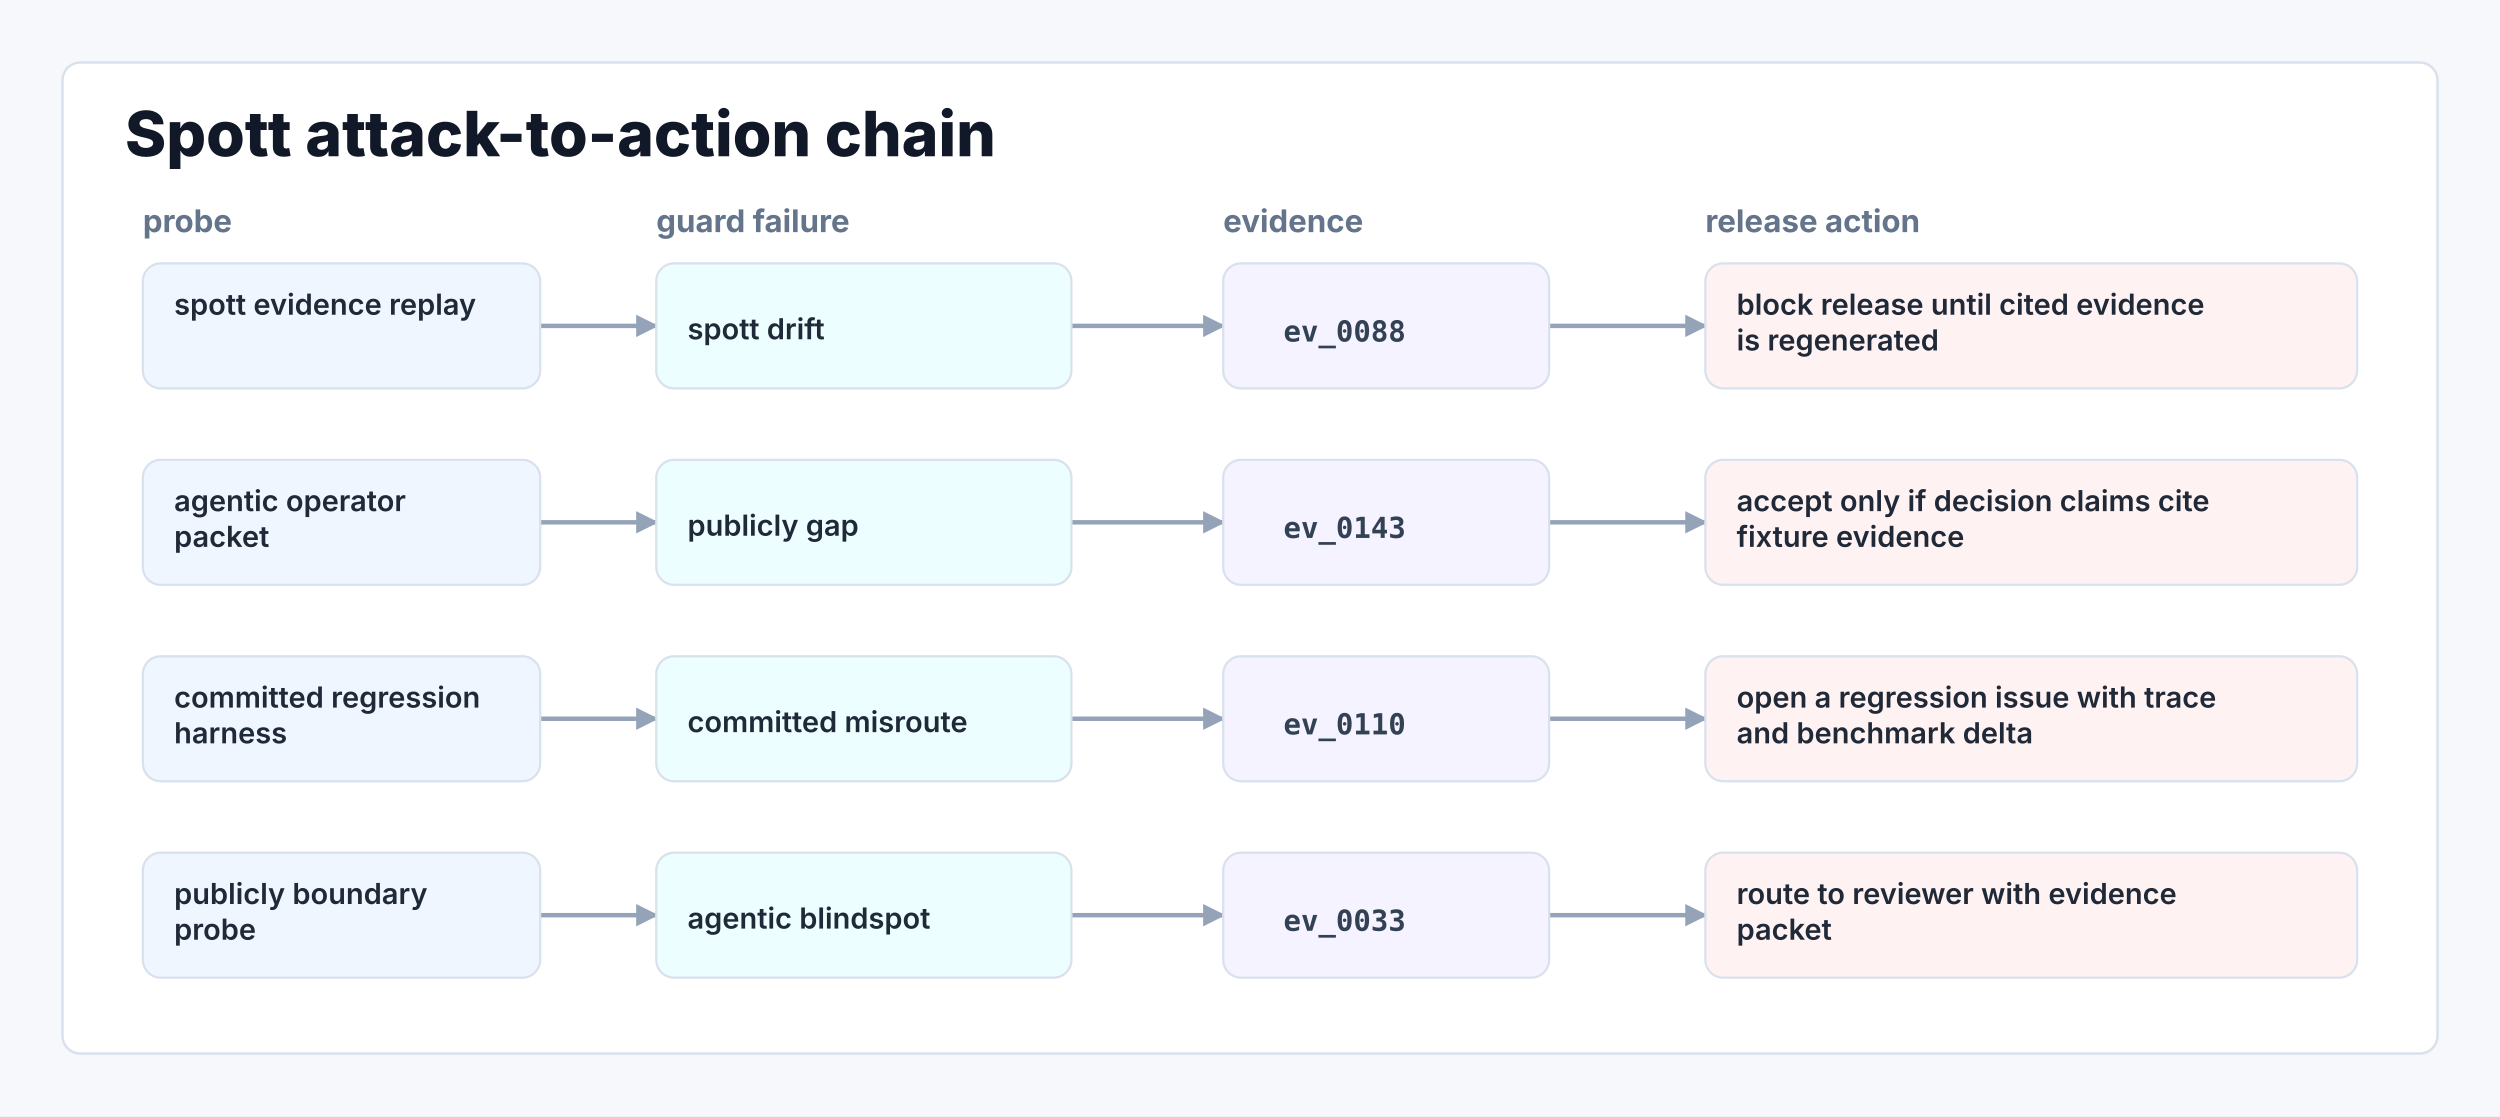
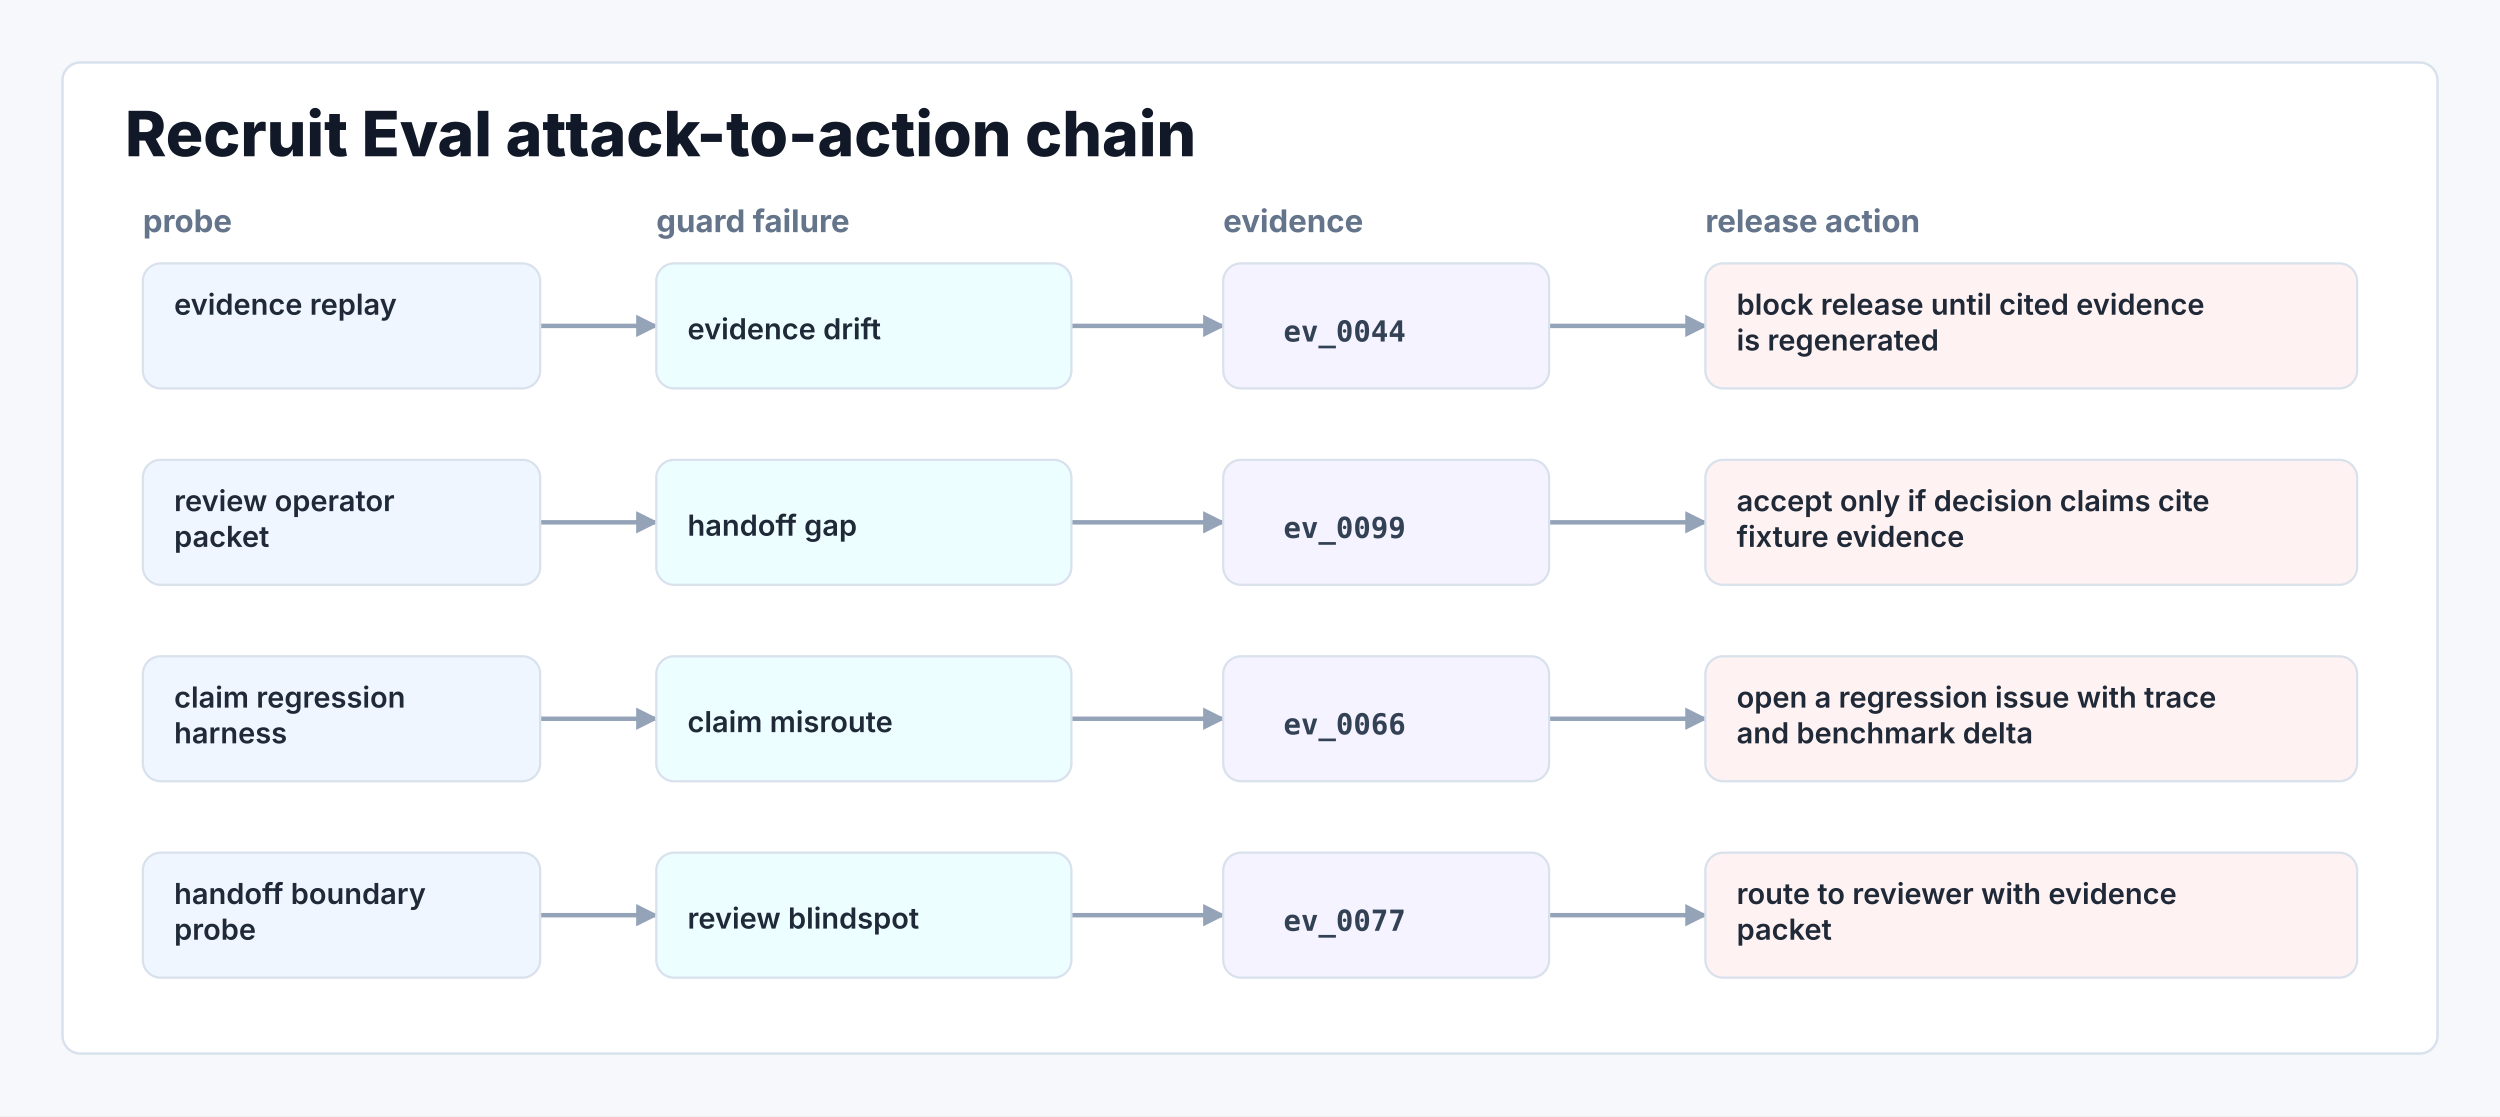
- <svg xmlns="http://www.w3.org/2000/svg" width="1120" height="500" viewBox="0 0 1120 500" role="img" aria-label="Spott evidence map">
+ <svg xmlns="http://www.w3.org/2000/svg" width="1120" height="500" viewBox="0 0 1120 500" role="img" aria-label="Recruit Eval evidence map">
  <defs>
    <style>
      .bg { fill:#f7f8fb; }
      .panel { fill:#ffffff; stroke:#d8e1ec; stroke-width:1.1; }
      .title { font:760 28px -apple-system,BlinkMacSystemFont,"Segoe UI",sans-serif; fill:#111827; }
      .node { font:620 13px -apple-system,BlinkMacSystemFont,"Segoe UI",sans-serif; fill:#1f2937; }
      .head { font:700 14px -apple-system,BlinkMacSystemFont,"Segoe UI",sans-serif; fill:#64748b; }
      .mono { font:720 13px ui-monospace,SFMono-Regular,Menlo,monospace; fill:#334155; }
      .edge { stroke:#94a3b8; stroke-width:2; fill:none; marker-end:url(#arrow); }
      .lane { fill:#eff6ff; stroke:#d8e1ec; }
      .failure { fill:#ecfeff; stroke:#d8e1ec; }
      .evidencebox { fill:#f5f3ff; stroke:#d8e1ec; }
      .actionbox { fill:#fef2f2; stroke:#d8e1ec; }
    </style>
    <marker id="arrow" viewBox="0 0 10 10" refX="9" refY="5" markerWidth="5" markerHeight="5" orient="auto-start-reverse">
      <path d="M 0 0 L 10 5 L 0 10 z" fill="#94a3b8" />
    </marker>
  </defs>
  <rect class="bg" width="1120" height="500" />
  <rect class="panel" x="28" y="28" width="1064" height="444" rx="8" />
-   <text x="56" y="70" class="title">Spott attack-to-action chain</text>
+   <text x="56" y="70" class="title">Recruit Eval attack-to-action chain</text>
  <text x="64" y="104" class="head">probe</text>
  <text x="294" y="104" class="head">guard failure</text>
  <text x="548" y="104" class="head">evidence</text>
  <text x="764" y="104" class="head">release action</text>
  <path d="M242 146 L294 146" class="edge" />
  <path d="M480 146 L548 146" class="edge" />
  <path d="M694 146 L764 146" class="edge" />
  <path d="M242 234 L294 234" class="edge" />
  <path d="M480 234 L548 234" class="edge" />
  <path d="M694 234 L764 234" class="edge" />
  <path d="M242 322 L294 322" class="edge" />
  <path d="M480 322 L548 322" class="edge" />
  <path d="M694 322 L764 322" class="edge" />
  <path d="M242 410 L294 410" class="edge" />
  <path d="M480 410 L548 410" class="edge" />
  <path d="M694 410 L764 410" class="edge" />
  <rect class="lane" x="64" y="118" width="178" height="56" rx="8" />
  <text class="node" x="78" y="141">
-     <tspan x="78" dy="0">spott evidence replay</tspan>
+     <tspan x="78" dy="0">evidence replay</tspan>
  </text>
  <rect class="failure" x="294" y="118" width="186" height="56" rx="8" />
-   <text x="308" y="152" class="node">spott drift</text>
+   <text x="308" y="152" class="node">evidence drift</text>
  <rect class="evidencebox" x="548" y="118" width="146" height="56" rx="8" />
-   <text x="575" y="153" class="mono">ev_0088</text>
+   <text x="575" y="153" class="mono">ev_0044</text>
  <rect class="actionbox" x="764" y="118" width="292" height="56" rx="8" />
  <text class="node" x="778" y="141">
    <tspan x="778" dy="0">block release until cited evidence</tspan>
    <tspan x="778" dy="16">is regenerated</tspan>
  </text>
  <rect class="lane" x="64" y="206" width="178" height="56" rx="8" />
  <text class="node" x="78" y="229">
-     <tspan x="78" dy="0">agentic operator</tspan>
+     <tspan x="78" dy="0">review operator</tspan>
    <tspan x="78" dy="16">packet</tspan>
  </text>
  <rect class="failure" x="294" y="206" width="186" height="56" rx="8" />
-   <text x="308" y="240" class="node">publicly gap</text>
+   <text x="308" y="240" class="node">handoff gap</text>
  <rect class="evidencebox" x="548" y="206" width="146" height="56" rx="8" />
-   <text x="575" y="241" class="mono">ev_0143</text>
+   <text x="575" y="241" class="mono">ev_0099</text>
  <rect class="actionbox" x="764" y="206" width="292" height="56" rx="8" />
  <text class="node" x="778" y="229">
    <tspan x="778" dy="0">accept only if decision claims cite</tspan>
    <tspan x="778" dy="16">fixture evidence</tspan>
  </text>
  <rect class="lane" x="64" y="294" width="178" height="56" rx="8" />
  <text class="node" x="78" y="317">
-     <tspan x="78" dy="0">committed regression</tspan>
+     <tspan x="78" dy="0">claim regression</tspan>
    <tspan x="78" dy="16">harness</tspan>
  </text>
  <rect class="failure" x="294" y="294" width="186" height="56" rx="8" />
-   <text x="308" y="328" class="node">committed misroute</text>
+   <text x="308" y="328" class="node">claim misroute</text>
  <rect class="evidencebox" x="548" y="294" width="146" height="56" rx="8" />
-   <text x="575" y="329" class="mono">ev_0110</text>
+   <text x="575" y="329" class="mono">ev_0066</text>
  <rect class="actionbox" x="764" y="294" width="292" height="56" rx="8" />
  <text class="node" x="778" y="317">
    <tspan x="778" dy="0">open a regression issue with trace</tspan>
    <tspan x="778" dy="16">and benchmark delta</tspan>
  </text>
  <rect class="lane" x="64" y="382" width="178" height="56" rx="8" />
  <text class="node" x="78" y="405">
-     <tspan x="78" dy="0">publicly boundary</tspan>
+     <tspan x="78" dy="0">handoff boundary</tspan>
    <tspan x="78" dy="16">probe</tspan>
  </text>
  <rect class="failure" x="294" y="382" width="186" height="56" rx="8" />
-   <text x="308" y="416" class="node">agentic blindspot</text>
+   <text x="308" y="416" class="node">review blindspot</text>
  <rect class="evidencebox" x="548" y="382" width="146" height="56" rx="8" />
-   <text x="575" y="417" class="mono">ev_0033</text>
+   <text x="575" y="417" class="mono">ev_0077</text>
  <rect class="actionbox" x="764" y="382" width="292" height="56" rx="8" />
  <text class="node" x="778" y="405">
    <tspan x="778" dy="0">route to reviewer with evidence</tspan>
    <tspan x="778" dy="16">packet</tspan>
  </text>
</svg>
